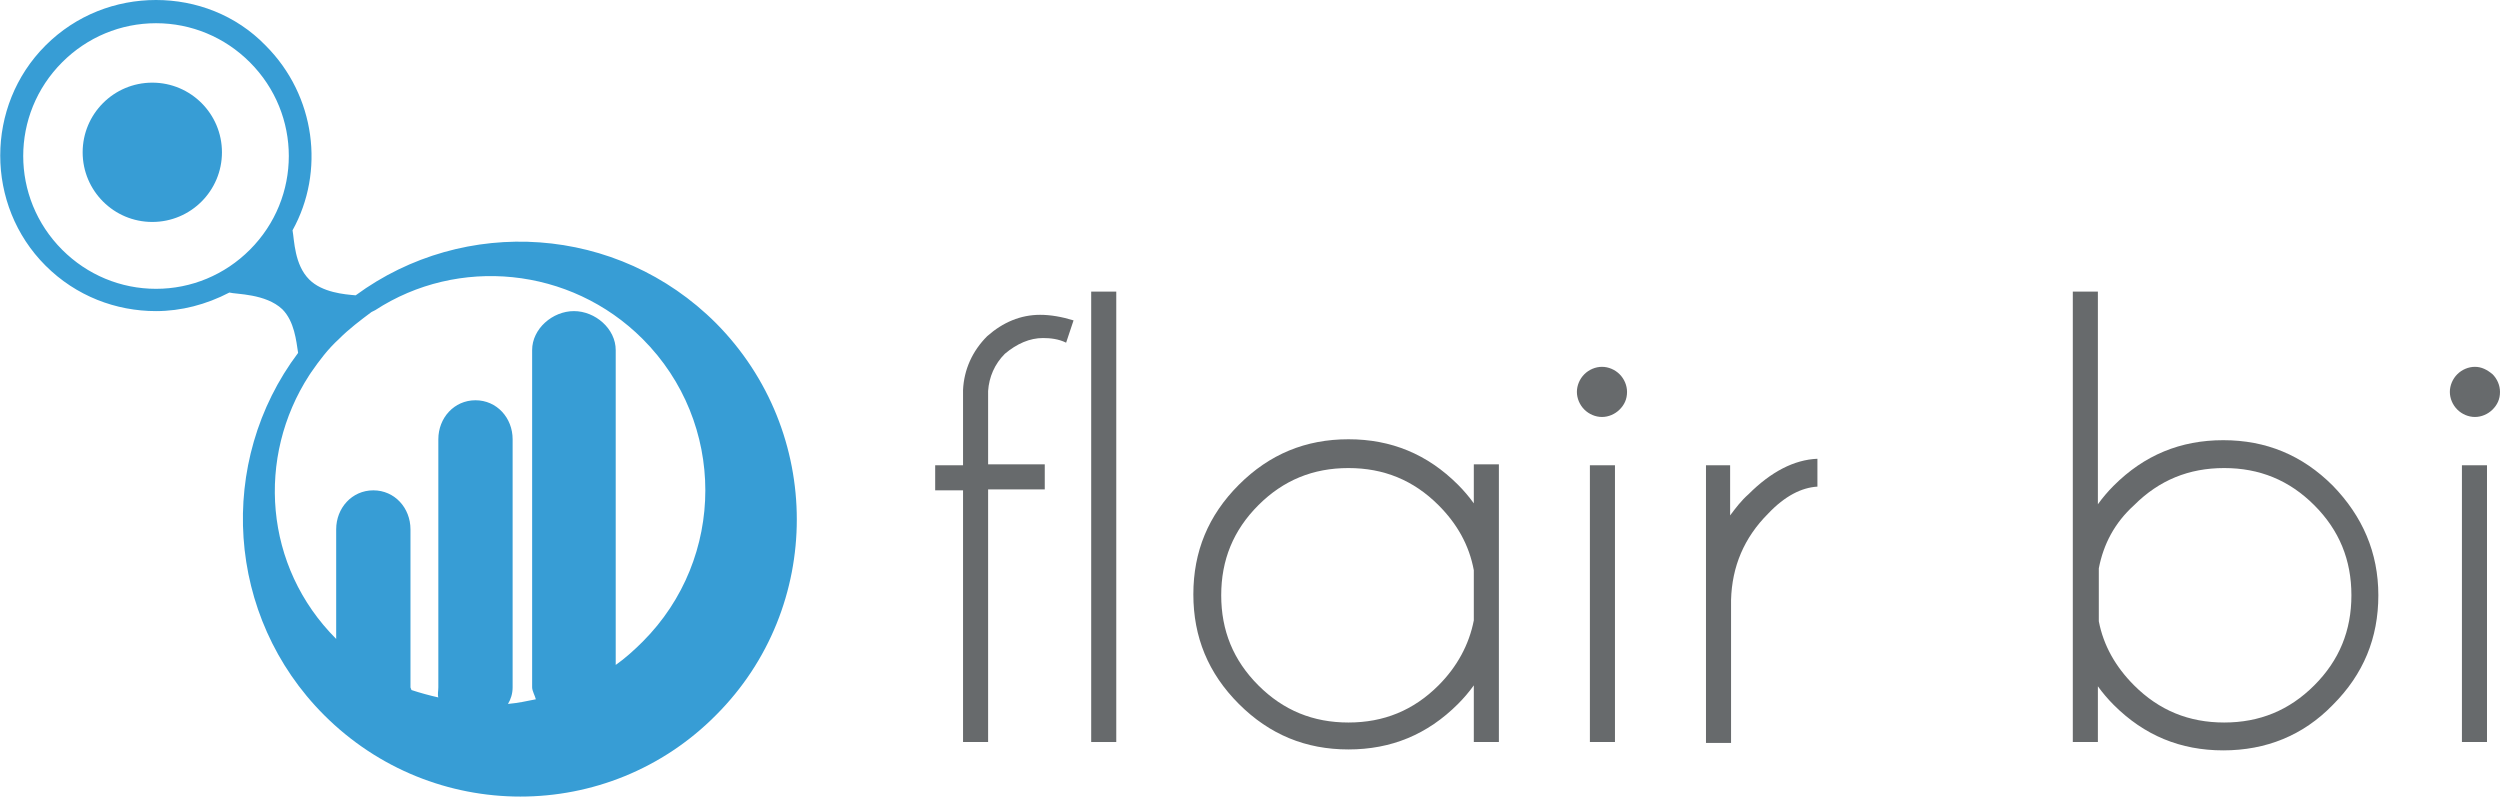
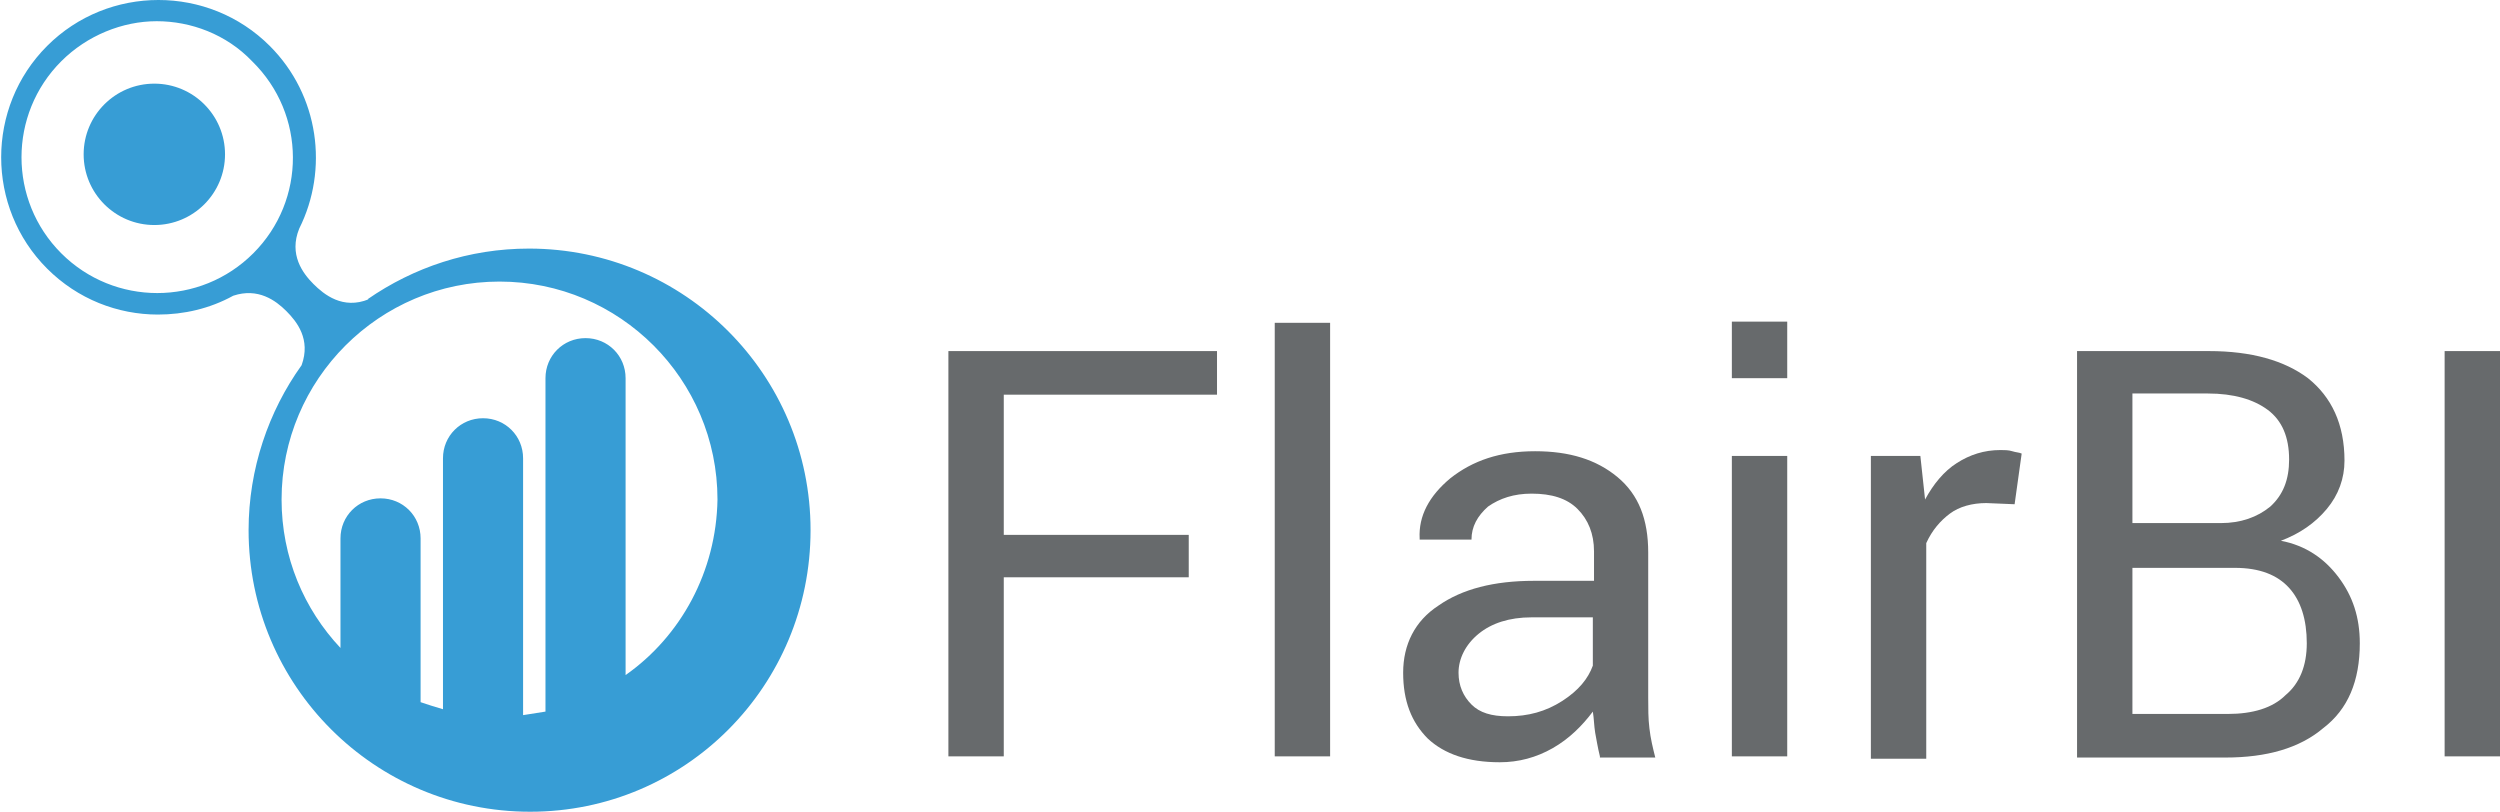
- <svg xmlns="http://www.w3.org/2000/svg" version="1.1" id="Layer_1" x="0px" y="0px" viewBox="0 0 269.2 85.8" style="enable-background:new 0 0 269.2 85.8;" xml:space="preserve">
+ <svg xmlns="http://www.w3.org/2000/svg" version="1.1" id="Layer_1" x="0px" y="0px" viewBox="0 0 212.2 68.9" style="enable-background:new 0 0 212.2 68.9;" xml:space="preserve">
  <style type="text/css">
- 	.st0{fill:#676A6C;}
- 	.st1{fill:#379DD5;}
+ 	.st0{fill:#379DD5;}
+ 	.st1{fill:#676A6C;}
</style>
-   <g id="XMLID_188_">
-     <path id="XMLID_3_" class="st0" d="M106.4,52.8v27.1h-2.7V52.8h-3v-2.7h3V42c0.1-2.2,1-4.2,2.6-5.8c1.7-1.5,3.6-2.3,5.7-2.3   c1.1,0,2.3,0.2,3.6,0.6l-0.8,2.4c-0.8-0.4-1.7-0.5-2.5-0.5c-1.4,0-2.8,0.6-4.1,1.7c-1.1,1.1-1.7,2.5-1.8,4v7.9h6.1v2.7H106.4z" />
-     <path id="XMLID_6_" class="st0" d="M120.2,31.4v48.5h-2.7V31.4H120.2z" />
-     <path id="XMLID_10_" class="st0" d="M161.4,79.9h-2.7v-6.1c-0.5,0.7-1.1,1.4-1.7,2c-3.3,3.3-7.2,4.9-11.8,4.9   c-4.6,0-8.5-1.6-11.8-4.9c-3.3-3.3-4.9-7.2-4.9-11.8c0-4.6,1.6-8.5,4.9-11.8c3.3-3.3,7.2-4.9,11.8-4.9c4.6,0,8.5,1.6,11.8,4.9   c0.6,0.6,1.2,1.3,1.7,2v-4.2h2.7V79.9z M158.7,66.8v-5.4c-0.5-2.7-1.8-5-3.8-7c-2.7-2.7-5.9-4-9.7-4s-7,1.3-9.7,4   c-2.7,2.7-4,5.9-4,9.7s1.3,7,4,9.7c2.7,2.7,5.9,4,9.7,4s7-1.3,9.7-4C156.9,71.8,158.2,69.4,158.7,66.8z" />
-     <path id="XMLID_15_" class="st0" d="M174.4,40.3c0.5,0.5,0.8,1.2,0.8,1.9c0,0.8-0.3,1.4-0.8,1.9c-0.5,0.5-1.2,0.8-1.9,0.8   c-0.7,0-1.4-0.3-1.9-0.8c-0.5-0.5-0.8-1.2-0.8-1.9c0-0.7,0.3-1.4,0.8-1.9s1.2-0.8,1.9-0.8C173.2,39.5,173.9,39.8,174.4,40.3z    M173.9,50.1v29.8h-2.7V50.1H173.9z" />
-     <path id="XMLID_18_" class="st0" d="M183.6,50.1h2.7v5.4c0.6-0.8,1.2-1.6,2-2.3c2.4-2.4,4.9-3.7,7.4-3.8v3c-1.7,0.1-3.5,1-5.3,2.9   c-2.6,2.6-3.9,5.7-4,9.3v15.4h-2.7V50.1z" />
-     <path id="XMLID_20_" class="st0" d="M223.2,31.4h2.7v22.9c0.5-0.7,1.1-1.4,1.7-2c3.3-3.3,7.2-4.9,11.8-4.9c4.6,0,8.5,1.6,11.8,4.9   c3.2,3.3,4.9,7.2,4.9,11.8c0,4.6-1.6,8.5-4.9,11.8c-3.2,3.3-7.2,4.9-11.8,4.9c-4.6,0-8.5-1.6-11.8-4.9c-0.6-0.6-1.2-1.3-1.7-2v6   h-2.7V31.4z M226,61.2v5.7c0.5,2.6,1.8,4.9,3.8,6.9c2.7,2.7,5.9,4,9.7,4s7-1.3,9.7-4c2.7-2.7,4-5.9,4-9.7s-1.3-7-4-9.7   c-2.7-2.7-5.9-4-9.7-4s-7,1.3-9.7,4C227.7,56.3,226.5,58.6,226,61.2z" />
-     <path id="XMLID_23_" class="st0" d="M268.4,40.3c0.5,0.5,0.8,1.2,0.8,1.9c0,0.8-0.3,1.4-0.8,1.9c-0.5,0.5-1.2,0.8-1.9,0.8   c-0.7,0-1.4-0.3-1.9-0.8c-0.5-0.5-0.8-1.2-0.8-1.9c0-0.7,0.3-1.4,0.8-1.9s1.2-0.8,1.9-0.8C267.2,39.5,267.8,39.8,268.4,40.3z    M267.8,50.1v29.8h-2.7V50.1H267.8z" />
+   <g>
+     <path class="st0" d="M44.9,21.1c-5.1,0-9.8,1.6-13.7,4.3l0.1,0c-2.2,0.9-3.8-0.4-4.7-1.3c-0.9-0.9-2.1-2.5-1.2-4.7l0,0   c2.5-5,1.7-11.3-2.5-15.5c-5.2-5.2-13.7-5.2-18.9,0c-5.2,5.2-5.2,13.7,0,18.9c2.6,2.6,6,3.9,9.4,3.9c2.2,0,4.4-0.5,6.4-1.6   c2.1-0.7,3.6,0.4,4.5,1.3c0.9,0.9,2.1,2.4,1.3,4.6c-2.8,3.9-4.5,8.8-4.5,14c0,13.2,10.7,23.9,23.9,23.9S68.8,58.2,68.8,45   C68.8,31.8,58.1,21.1,44.9,21.1z M5.2,21.5C0.7,17,0.7,9.7,5.2,5.2c2.2-2.2,5.2-3.4,8.1-3.4c2.9,0,5.9,1.1,8.1,3.4   C26,9.7,26,17,21.5,21.5C17,26,9.7,26,5.2,21.5z M53.1,57.3V32.1c0-1.9-1.5-3.4-3.4-3.4c-1.9,0-3.4,1.5-3.4,3.4v28.3   c-0.6,0.1-1.3,0.2-1.9,0.3V38.9c0-1.9-1.5-3.4-3.4-3.4c-1.9,0-3.4,1.5-3.4,3.4v21.3c-0.7-0.2-1.3-0.4-1.9-0.6l0-13.9   c0-1.9-1.5-3.4-3.4-3.4c-1.9,0-3.4,1.5-3.4,3.4V55c-3.1-3.3-5-7.7-5-12.6c0-10.2,8.3-18.5,18.5-18.5c10.2,0,18.5,8.3,18.5,18.5   C60.8,48.5,57.8,54,53.1,57.3z" />
+     <circle class="st0" cx="13.1" cy="13.1" r="6" />
  </g>
-   <g id="XMLID_1_">
-     <circle id="XMLID_166_" class="st1" cx="16.4" cy="16.4" r="7.5" />
-     <path id="XMLID_9_" class="st1" d="M77.1,34.8c-10.6-10.6-27.1-11.6-38.8-3c-1.2-0.1-3.6-0.3-5-1.7c-1.6-1.6-1.6-4.2-1.8-5.3   C35,18.5,34,10.3,28.6,4.9C25.4,1.6,21.1,0,16.8,0S8.2,1.6,4.9,4.9c-6.5,6.5-6.5,17.2,0,23.7c3.3,3.3,7.6,4.9,11.9,4.9   c2.7,0,5.4-0.7,7.9-2c0.7,0.2,3.9,0.1,5.7,1.8c1.3,1.3,1.5,3.4,1.7,4.7c-8.8,11.7-7.8,28.4,2.8,39c11.7,11.7,30.6,11.7,42.2,0   C88.7,65.4,88.7,46.5,77.1,34.8z M6.7,26.9c-5.6-5.6-5.6-14.6,0-20.2C9.4,4,13,2.5,16.8,2.5S24.2,4,26.9,6.7   c5.6,5.6,5.6,14.6,0,20.2c-2.7,2.7-6.3,4.2-10.1,4.2S9.4,29.6,6.7,26.9z M28.6,28.6L28.6,28.6l6.2,6.2h0L28.6,28.6z M69.2,69.1   c-0.9,0.9-1.9,1.8-2.9,2.5V37.7c0-2.3-2.2-4.2-4.5-4.2c-2.3,0-4.5,1.9-4.5,4.2V74c0,0.4,0.3,0.9,0.4,1.3c-1,0.2-1.9,0.4-3,0.5   c0.3-0.5,0.5-1.1,0.5-1.8V47.3c0-2.3-1.7-4.2-4-4.2c-2.3,0-4,1.9-4,4.2V74c0,0.4-0.1,0.8,0,1.1c-0.9-0.2-2-0.5-2.9-0.8   c0-0.1-0.1-0.2-0.1-0.3v-17c0-2.3-1.7-4.2-4-4.2s-4,1.9-4,4.2v11.8c-7.8-7.8-8.6-19.6-2.9-28.4l0,0l0.2-0.3c0.9-1.3,1.8-2.5,3-3.6   c1.1-1.1,2.3-2,3.5-2.9l0.4-0.2l0,0c8.9-5.8,21-4.7,28.8,3.1C78.2,45.5,78.2,60.1,69.2,69.1z" />
+   <g>
+     <path class="st1" d="M100.9,49H85.2v15.2h-4.7V29.8h22.8v3.7H85.2v11.9h15.7V49z" />
+     <path class="st1" d="M112.9,64.2h-4.7V27.4h4.7V64.2z" />
+     <path class="st1" d="M135.8,64.2c-0.2-0.8-0.3-1.5-0.4-2c-0.1-0.6-0.1-1.2-0.2-1.8c-0.9,1.2-2,2.3-3.4,3.1   c-1.4,0.8-2.9,1.2-4.5,1.2c-2.7,0-4.7-0.7-6.1-2c-1.4-1.4-2.1-3.2-2.1-5.6c0-2.4,1-4.4,3-5.7c2-1.4,4.7-2.1,8.1-2.1h5.1v-2.5   c0-1.5-0.5-2.7-1.4-3.6c-0.9-0.9-2.2-1.3-3.9-1.3c-1.5,0-2.7,0.4-3.7,1.1c-0.9,0.8-1.4,1.7-1.4,2.8h-4.4l0-0.1   c-0.1-1.9,0.8-3.6,2.6-5.1c1.9-1.5,4.2-2.3,7.2-2.3c2.9,0,5.2,0.7,7,2.2c1.8,1.5,2.6,3.6,2.6,6.4v12.3c0,0.9,0,1.8,0.1,2.6   c0.1,0.9,0.3,1.7,0.5,2.5H135.8z M128,60.8c1.7,0,3.2-0.4,4.6-1.3c1.4-0.9,2.2-1.9,2.6-3v-4.1H130c-1.9,0-3.4,0.5-4.5,1.4   c-1.1,0.9-1.7,2.1-1.7,3.3c0,1.1,0.4,2,1.1,2.7C125.6,60.5,126.6,60.8,128,60.8z" />
+     <path class="st1" d="M151.7,32.1H147v-4.8h4.7V32.1z M151.7,64.2H147V38.7h4.7V64.2z" />
+     <path class="st1" d="M171,42.8l-2.4-0.1c-1.2,0-2.3,0.3-3.1,0.9c-0.8,0.6-1.5,1.4-2,2.5v18.3h-4.7V38.7h4.2l0.4,3.7   c0.7-1.3,1.6-2.4,2.7-3.1c1.1-0.7,2.3-1.1,3.7-1.1c0.3,0,0.7,0,1,0.1c0.3,0.1,0.6,0.1,0.8,0.2L171,42.8z" />
+     <path class="st1" d="M176.3,64.2V29.8h11.2c3.6,0,6.4,0.8,8.4,2.3c2,1.6,3.1,3.9,3.1,7c0,1.5-0.5,2.9-1.5,4.1   c-1,1.2-2.3,2.1-3.9,2.7c2.1,0.4,3.7,1.5,4.9,3.1s1.8,3.4,1.8,5.6c0,3.2-1,5.6-3.1,7.2c-2,1.7-4.8,2.5-8.3,2.5H176.3z M181,44.4   h7.5c1.7,0,3.1-0.5,4.2-1.4c1.1-1,1.6-2.3,1.6-4c0-1.9-0.6-3.3-1.8-4.2c-1.2-0.9-2.9-1.4-5.1-1.4H181V44.4z M181,48.1v12.5h8.1   c2.1,0,3.8-0.5,4.9-1.6c1.2-1,1.8-2.5,1.8-4.4c0-2-0.5-3.6-1.5-4.7c-1-1.1-2.5-1.7-4.6-1.7H181z" />
+     <path class="st1" d="M212.2,64.2h-4.7V29.8h4.7V64.2z" />
  </g>
</svg>
